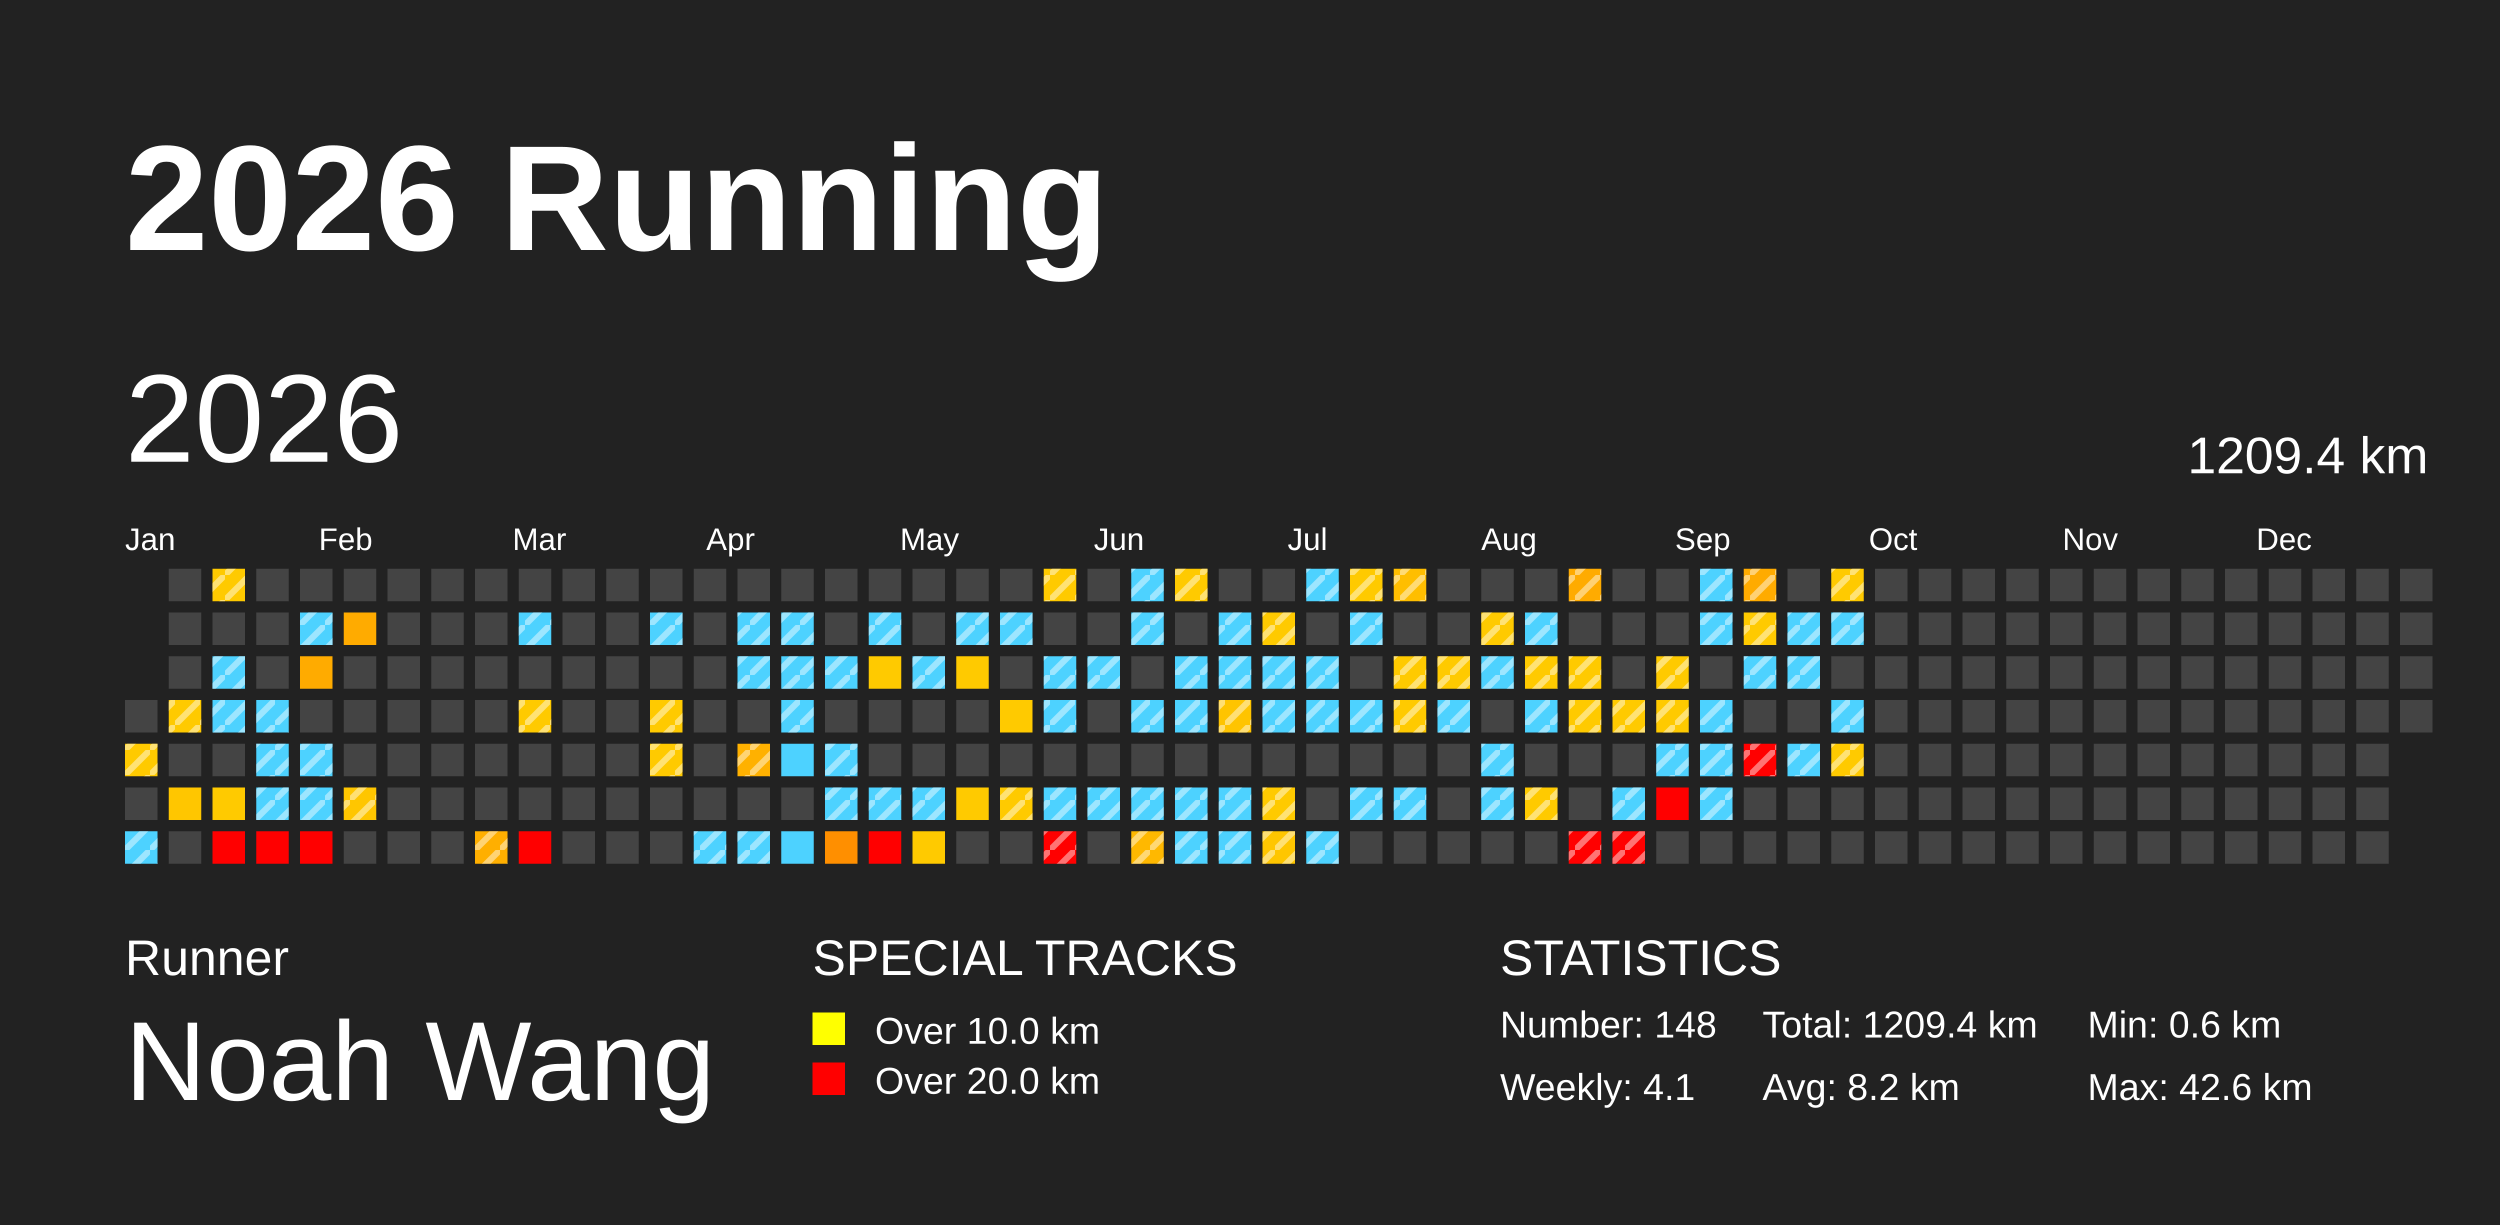
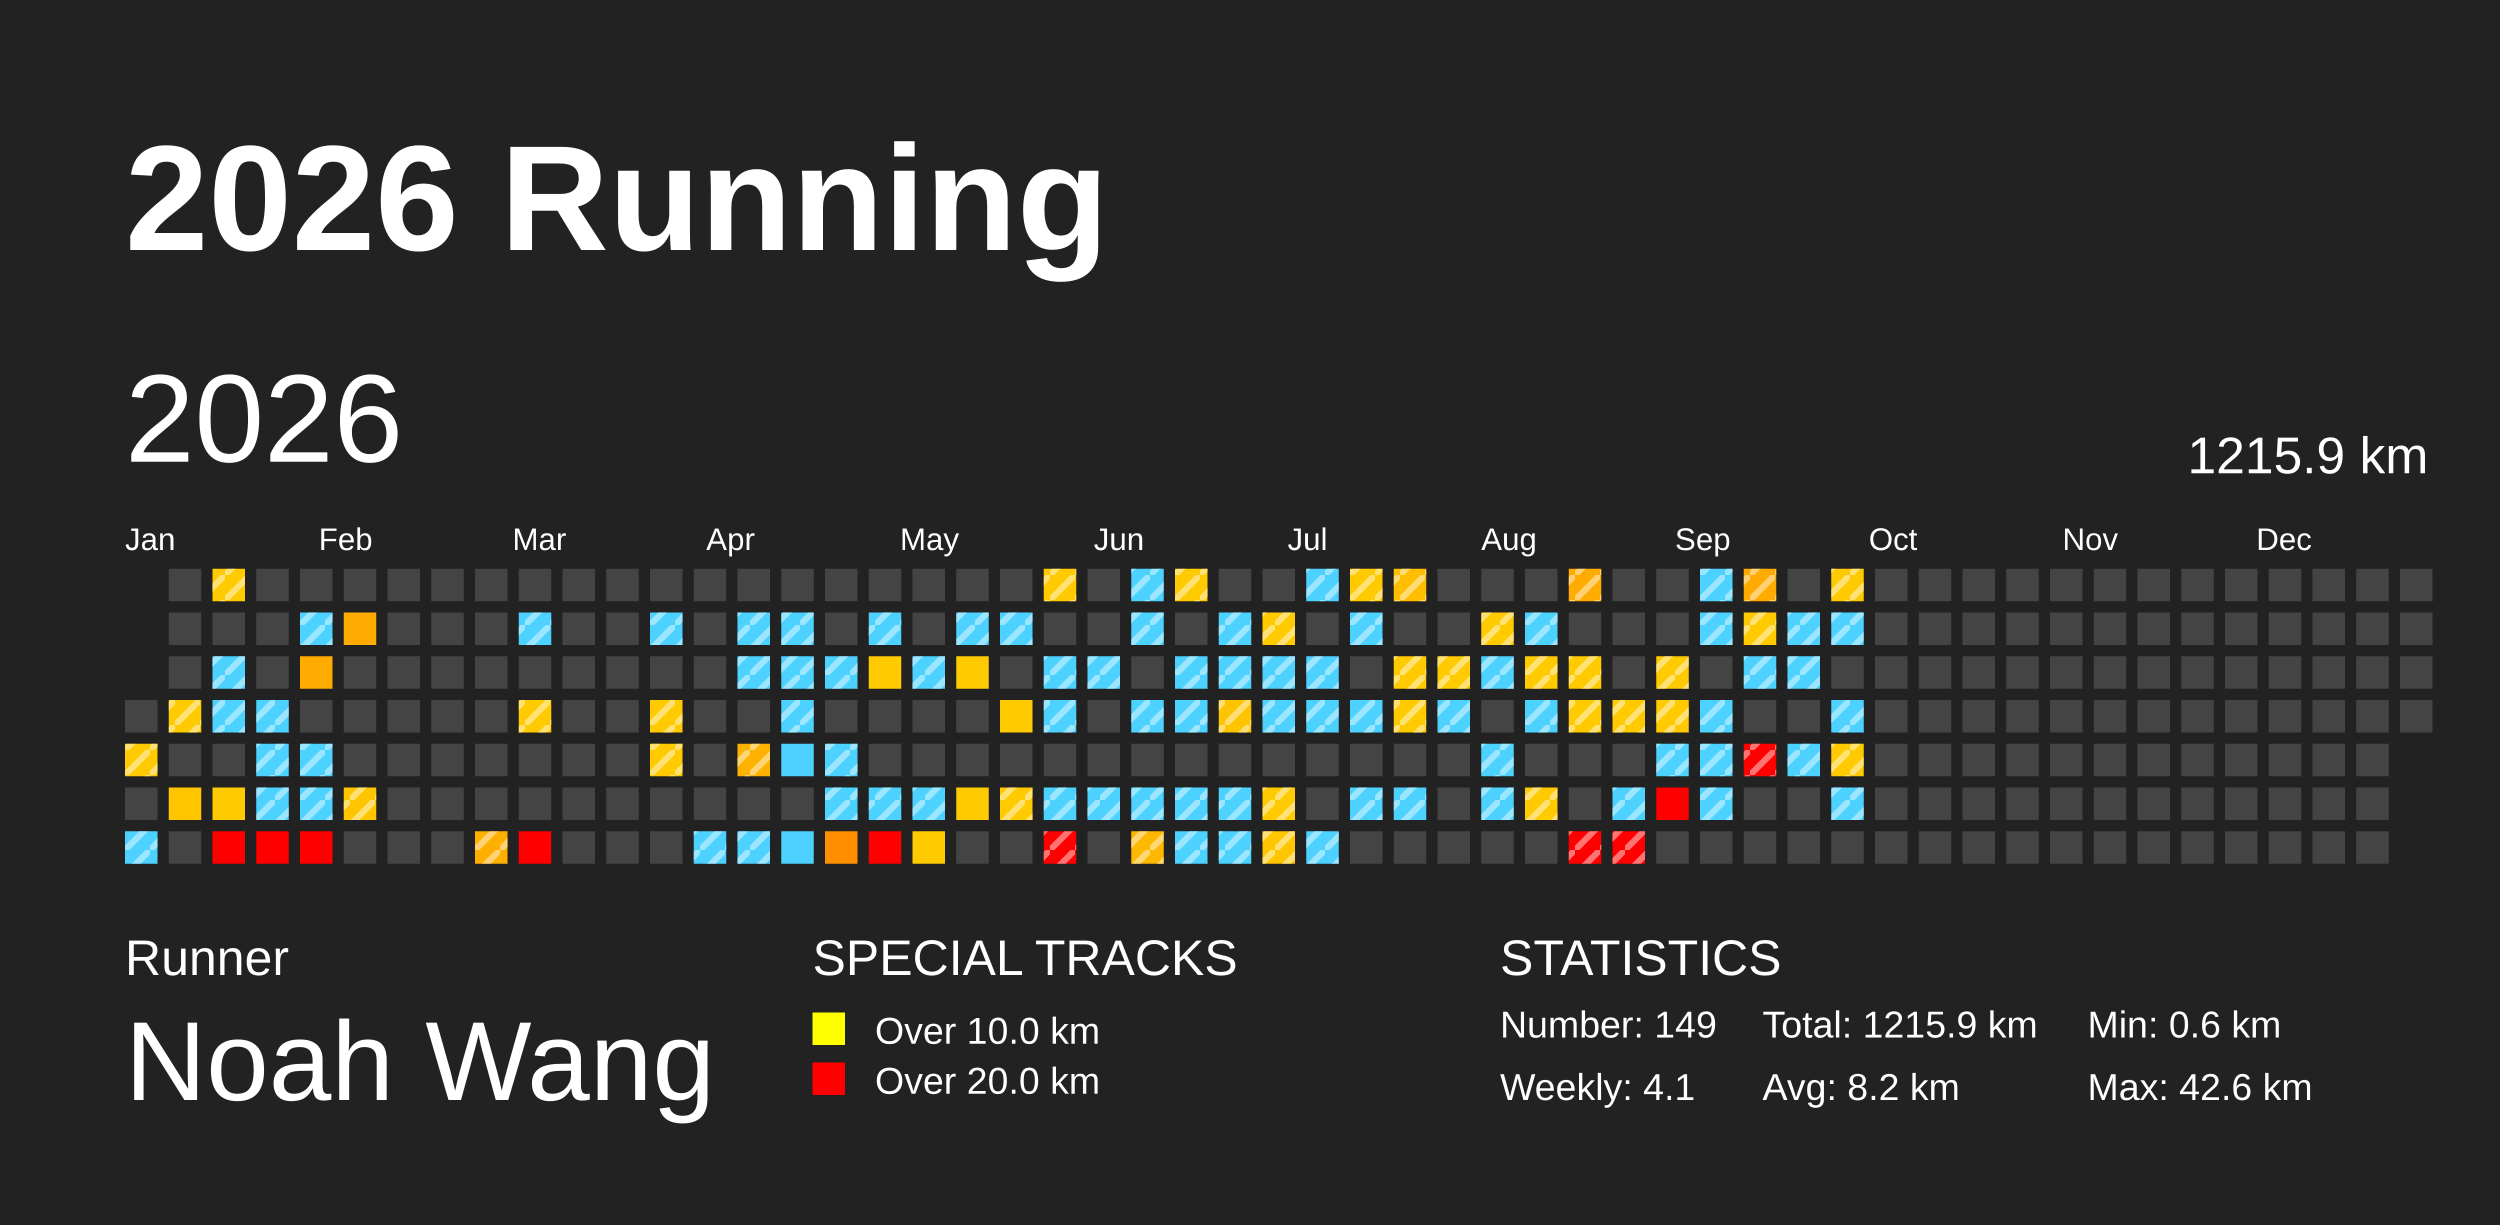
<svg xmlns="http://www.w3.org/2000/svg" baseProfile="full" height="98mm" version="1.1" viewBox="0,0,200,98" width="200mm">
  <defs>
    <pattern height="2" id="indoor-stripe" patternUnits="userSpaceOnUse" width="2">
      <line stroke="white" stroke-opacity="0.45" stroke-width="0.5" x1="0" x2="2" y1="2" y2="0" />
    </pattern>
  </defs>
  <rect fill="#222222" height="98" width="200" x="0" y="0" />
  <text fill="#FFFFFF" style="font-size:12px; font-family:Arial; font-weight:bold;" x="10" y="20">2026 Running</text>
  <text fill="#FFFFFF" style="font-size:4px; font-family:Arial" x="10" y="78">Runner</text>
  <text fill="#FFFFFF" style="font-size:9px; font-family:Arial" x="10" y="88">Noah Wang</text>
  <text fill="#FFFFFF" style="font-size:4px; font-family:Arial" x="65" y="78">SPECIAL TRACKS</text>
  <rect fill="yellow" height="2.6" width="2.6" x="65" y="81" />
  <text fill="#FFFFFF" style="font-size:3px; font-family:Arial" x="70" y="83.5">Over 10.0 km</text>
  <rect fill="red" height="2.6" width="2.6" x="65" y="85" />
  <text fill="#FFFFFF" style="font-size:3px; font-family:Arial" x="70" y="87.5">Over 20.0 km</text>
  <text fill="#FFFFFF" style="font-size:4px; font-family:Arial" x="120" y="78">STATISTICS</text>
-   <text fill="#FFFFFF" style="font-size:3px; font-family:Arial" x="120" y="83">Number: 148</text>
+   <text fill="#FFFFFF" style="font-size:3px; font-family:Arial" x="120" y="83">Number: 149</text>
  <text fill="#FFFFFF" style="font-size:3px; font-family:Arial" x="120" y="88">Weekly: 4.1</text>
-   <text fill="#FFFFFF" style="font-size:3px; font-family:Arial" x="141" y="83">Total: 1209.4 km</text>
+   <text fill="#FFFFFF" style="font-size:3px; font-family:Arial" x="141" y="83">Total: 1215.9 km</text>
  <text fill="#FFFFFF" style="font-size:3px; font-family:Arial" x="141" y="88">Avg: 8.2 km</text>
  <text fill="#FFFFFF" style="font-size:3px; font-family:Arial" x="167" y="83">Min: 0.6 km</text>
  <text fill="#FFFFFF" style="font-size:3px; font-family:Arial" x="167" y="88">Max: 42.6 km</text>
  <text dominant-baseline="hanging" fill="#FFFFFF" style="font-size:10.0px; font-family:Arial;" x="10" y="30">2026</text>
-   <text dominant-baseline="hanging" fill="#FFFFFF" style="font-size:4.125px; font-family:Arial;" x="175" y="35">1209.4 km</text>
+   <text dominant-baseline="hanging" fill="#FFFFFF" style="font-size:4.125px; font-family:Arial;" x="175" y="35">1215.9 km</text>
  <text fill="#FFFFFF" style="font-size:2.5px; font-family:Arial" x="10.0" y="44">Jan</text>
  <text fill="#FFFFFF" style="font-size:2.5px; font-family:Arial" x="25.5" y="44">Feb</text>
  <text fill="#FFFFFF" style="font-size:2.5px; font-family:Arial" x="41.0" y="44">Mar</text>
  <text fill="#FFFFFF" style="font-size:2.5px; font-family:Arial" x="56.5" y="44">Apr</text>
  <text fill="#FFFFFF" style="font-size:2.5px; font-family:Arial" x="72.0" y="44">May</text>
  <text fill="#FFFFFF" style="font-size:2.5px; font-family:Arial" x="87.5" y="44">Jun</text>
  <text fill="#FFFFFF" style="font-size:2.5px; font-family:Arial" x="103.0" y="44">Jul</text>
  <text fill="#FFFFFF" style="font-size:2.5px; font-family:Arial" x="118.5" y="44">Aug</text>
  <text fill="#FFFFFF" style="font-size:2.5px; font-family:Arial" x="134.0" y="44">Sep</text>
  <text fill="#FFFFFF" style="font-size:2.5px; font-family:Arial" x="149.5" y="44">Oct</text>
  <text fill="#FFFFFF" style="font-size:2.5px; font-family:Arial" x="165.0" y="44">Nov</text>
  <text fill="#FFFFFF" style="font-size:2.5px; font-family:Arial" x="180.5" y="44">Dec</text>
  <rect fill="#444444" height="2.6" width="2.6" x="10.0" y="56.0" />
  <rect fill="#ffca00" height="2.6" width="2.6" x="10.0" y="59.5" />
  <rect fill="url(#indoor-stripe)" height="2.6" style="pointer-events: none;" width="2.6" x="10.0" y="59.5" />
  <rect fill="#444444" height="2.6" width="2.6" x="10.0" y="63.0" />
  <rect fill="#4dd2ff" height="2.6" width="2.6" x="10.0" y="66.5" />
  <rect fill="url(#indoor-stripe)" height="2.6" style="pointer-events: none;" width="2.6" x="10.0" y="66.5" />
  <rect fill="#444444" height="2.6" width="2.6" x="13.5" y="45.5" />
  <rect fill="#444444" height="2.6" width="2.6" x="13.5" y="49.0" />
  <rect fill="#444444" height="2.6" width="2.6" x="13.5" y="52.5" />
  <rect fill="#ffca00" height="2.6" width="2.6" x="13.5" y="56.0" />
  <rect fill="url(#indoor-stripe)" height="2.6" style="pointer-events: none;" width="2.6" x="13.5" y="56.0" />
  <rect fill="#444444" height="2.6" width="2.6" x="13.5" y="59.5" />
  <rect fill="#ffc600" height="2.6" width="2.6" x="13.5" y="63.0" />
  <rect fill="#444444" height="2.6" width="2.6" x="13.5" y="66.5" />
  <rect fill="#ffca00" height="2.6" width="2.6" x="17.0" y="45.5" />
  <rect fill="url(#indoor-stripe)" height="2.6" style="pointer-events: none;" width="2.6" x="17.0" y="45.5" />
  <rect fill="#444444" height="2.6" width="2.6" x="17.0" y="49.0" />
  <rect fill="#4dd2ff" height="2.6" width="2.6" x="17.0" y="52.5" />
  <rect fill="url(#indoor-stripe)" height="2.6" style="pointer-events: none;" width="2.6" x="17.0" y="52.5" />
  <rect fill="#4dd2ff" height="2.6" width="2.6" x="17.0" y="56.0" />
  <rect fill="url(#indoor-stripe)" height="2.6" style="pointer-events: none;" width="2.6" x="17.0" y="56.0" />
  <rect fill="#444444" height="2.6" width="2.6" x="17.0" y="59.5" />
  <rect fill="#ffca00" height="2.6" width="2.6" x="17.0" y="63.0" />
  <rect fill="red" height="2.6" width="2.6" x="17.0" y="66.5" />
  <rect fill="#444444" height="2.6" width="2.6" x="20.5" y="45.5" />
  <rect fill="#444444" height="2.6" width="2.6" x="20.5" y="49.0" />
  <rect fill="#444444" height="2.6" width="2.6" x="20.5" y="52.5" />
  <rect fill="#4dd2ff" height="2.6" width="2.6" x="20.5" y="56.0" />
  <rect fill="url(#indoor-stripe)" height="2.6" style="pointer-events: none;" width="2.6" x="20.5" y="56.0" />
  <rect fill="#4dd2ff" height="2.6" width="2.6" x="20.5" y="59.5" />
  <rect fill="url(#indoor-stripe)" height="2.6" style="pointer-events: none;" width="2.6" x="20.5" y="59.5" />
  <rect fill="#4dd2ff" height="2.6" width="2.6" x="20.5" y="63.0" />
  <rect fill="url(#indoor-stripe)" height="2.6" style="pointer-events: none;" width="2.6" x="20.5" y="63.0" />
  <rect fill="red" height="2.6" width="2.6" x="20.5" y="66.5" />
  <rect fill="#444444" height="2.6" width="2.6" x="24.0" y="45.5" />
  <rect fill="#4dd2ff" height="2.6" width="2.6" x="24.0" y="49.0" />
  <rect fill="url(#indoor-stripe)" height="2.6" style="pointer-events: none;" width="2.6" x="24.0" y="49.0" />
  <rect fill="#ffab00" height="2.6" width="2.6" x="24.0" y="52.5" />
  <rect fill="#444444" height="2.6" width="2.6" x="24.0" y="56.0" />
  <rect fill="#4dd2ff" height="2.6" width="2.6" x="24.0" y="59.5" />
  <rect fill="url(#indoor-stripe)" height="2.6" style="pointer-events: none;" width="2.6" x="24.0" y="59.5" />
  <rect fill="#4dd2ff" height="2.6" width="2.6" x="24.0" y="63.0" />
  <rect fill="url(#indoor-stripe)" height="2.6" style="pointer-events: none;" width="2.6" x="24.0" y="63.0" />
  <rect fill="red" height="2.6" width="2.6" x="24.0" y="66.5" />
  <rect fill="#444444" height="2.6" width="2.6" x="27.5" y="45.5" />
  <rect fill="#ffab00" height="2.6" width="2.6" x="27.5" y="49.0" />
  <rect fill="#444444" height="2.6" width="2.6" x="27.5" y="52.5" />
  <rect fill="#444444" height="2.6" width="2.6" x="27.5" y="56.0" />
  <rect fill="#444444" height="2.6" width="2.6" x="27.5" y="59.5" />
  <rect fill="#ffc600" height="2.6" width="2.6" x="27.5" y="63.0" />
  <rect fill="url(#indoor-stripe)" height="2.6" style="pointer-events: none;" width="2.6" x="27.5" y="63.0" />
  <rect fill="#444444" height="2.6" width="2.6" x="27.5" y="66.5" />
  <rect fill="#444444" height="2.6" width="2.6" x="31.0" y="45.5" />
  <rect fill="#444444" height="2.6" width="2.6" x="31.0" y="49.0" />
  <rect fill="#444444" height="2.6" width="2.6" x="31.0" y="52.5" />
  <rect fill="#444444" height="2.6" width="2.6" x="31.0" y="56.0" />
  <rect fill="#444444" height="2.6" width="2.6" x="31.0" y="59.5" />
  <rect fill="#444444" height="2.6" width="2.6" x="31.0" y="63.0" />
  <rect fill="#444444" height="2.6" width="2.6" x="31.0" y="66.5" />
  <rect fill="#444444" height="2.6" width="2.6" x="34.5" y="45.5" />
  <rect fill="#444444" height="2.6" width="2.6" x="34.5" y="49.0" />
  <rect fill="#444444" height="2.6" width="2.6" x="34.5" y="52.5" />
  <rect fill="#444444" height="2.6" width="2.6" x="34.5" y="56.0" />
  <rect fill="#444444" height="2.6" width="2.6" x="34.5" y="59.5" />
  <rect fill="#444444" height="2.6" width="2.6" x="34.5" y="63.0" />
  <rect fill="#444444" height="2.6" width="2.6" x="34.5" y="66.5" />
  <rect fill="#444444" height="2.6" width="2.6" x="38.0" y="45.5" />
  <rect fill="#444444" height="2.6" width="2.6" x="38.0" y="49.0" />
  <rect fill="#444444" height="2.6" width="2.6" x="38.0" y="52.5" />
  <rect fill="#444444" height="2.6" width="2.6" x="38.0" y="56.0" />
  <rect fill="#444444" height="2.6" width="2.6" x="38.0" y="59.5" />
  <rect fill="#444444" height="2.6" width="2.6" x="38.0" y="63.0" />
  <rect fill="#ffaf00" height="2.6" width="2.6" x="38.0" y="66.5" />
  <rect fill="url(#indoor-stripe)" height="2.6" style="pointer-events: none;" width="2.6" x="38.0" y="66.5" />
  <rect fill="#444444" height="2.6" width="2.6" x="41.5" y="45.5" />
  <rect fill="#4dd2ff" height="2.6" width="2.6" x="41.5" y="49.0" />
  <rect fill="url(#indoor-stripe)" height="2.6" style="pointer-events: none;" width="2.6" x="41.5" y="49.0" />
  <rect fill="#444444" height="2.6" width="2.6" x="41.5" y="52.5" />
  <rect fill="#ffca00" height="2.6" width="2.6" x="41.5" y="56.0" />
  <rect fill="url(#indoor-stripe)" height="2.6" style="pointer-events: none;" width="2.6" x="41.5" y="56.0" />
  <rect fill="#444444" height="2.6" width="2.6" x="41.5" y="59.5" />
  <rect fill="#444444" height="2.6" width="2.6" x="41.5" y="63.0" />
  <rect fill="red" height="2.6" width="2.6" x="41.5" y="66.5" />
  <rect fill="#444444" height="2.6" width="2.6" x="45.0" y="45.5" />
  <rect fill="#444444" height="2.6" width="2.6" x="45.0" y="49.0" />
  <rect fill="#444444" height="2.6" width="2.6" x="45.0" y="52.5" />
  <rect fill="#444444" height="2.6" width="2.6" x="45.0" y="56.0" />
  <rect fill="#444444" height="2.6" width="2.6" x="45.0" y="59.5" />
  <rect fill="#444444" height="2.6" width="2.6" x="45.0" y="63.0" />
  <rect fill="#444444" height="2.6" width="2.6" x="45.0" y="66.5" />
  <rect fill="#444444" height="2.6" width="2.6" x="48.5" y="45.5" />
  <rect fill="#444444" height="2.6" width="2.6" x="48.5" y="49.0" />
  <rect fill="#444444" height="2.6" width="2.6" x="48.5" y="52.5" />
  <rect fill="#444444" height="2.6" width="2.6" x="48.5" y="56.0" />
  <rect fill="#444444" height="2.6" width="2.6" x="48.5" y="59.5" />
  <rect fill="#444444" height="2.6" width="2.6" x="48.5" y="63.0" />
  <rect fill="#444444" height="2.6" width="2.6" x="48.5" y="66.5" />
  <rect fill="#444444" height="2.6" width="2.6" x="52.0" y="45.5" />
  <rect fill="#4dd2ff" height="2.6" width="2.6" x="52.0" y="49.0" />
  <rect fill="url(#indoor-stripe)" height="2.6" style="pointer-events: none;" width="2.6" x="52.0" y="49.0" />
  <rect fill="#444444" height="2.6" width="2.6" x="52.0" y="52.5" />
  <rect fill="#ffca00" height="2.6" width="2.6" x="52.0" y="56.0" />
  <rect fill="url(#indoor-stripe)" height="2.6" style="pointer-events: none;" width="2.6" x="52.0" y="56.0" />
  <rect fill="#ffca00" height="2.6" width="2.6" x="52.0" y="59.5" />
  <rect fill="url(#indoor-stripe)" height="2.6" style="pointer-events: none;" width="2.6" x="52.0" y="59.5" />
  <rect fill="#444444" height="2.6" width="2.6" x="52.0" y="63.0" />
  <rect fill="#444444" height="2.6" width="2.6" x="52.0" y="66.5" />
  <rect fill="#444444" height="2.6" width="2.6" x="55.5" y="45.5" />
  <rect fill="#444444" height="2.6" width="2.6" x="55.5" y="49.0" />
  <rect fill="#444444" height="2.6" width="2.6" x="55.5" y="52.5" />
  <rect fill="#444444" height="2.6" width="2.6" x="55.5" y="56.0" />
  <rect fill="#444444" height="2.6" width="2.6" x="55.5" y="59.5" />
  <rect fill="#444444" height="2.6" width="2.6" x="55.5" y="63.0" />
  <rect fill="#4dd2ff" height="2.6" width="2.6" x="55.5" y="66.5" />
  <rect fill="url(#indoor-stripe)" height="2.6" style="pointer-events: none;" width="2.6" x="55.5" y="66.5" />
  <rect fill="#444444" height="2.6" width="2.6" x="59.0" y="45.5" />
  <rect fill="#4dd2ff" height="2.6" width="2.6" x="59.0" y="49.0" />
  <rect fill="url(#indoor-stripe)" height="2.6" style="pointer-events: none;" width="2.6" x="59.0" y="49.0" />
  <rect fill="#4dd2ff" height="2.6" width="2.6" x="59.0" y="52.5" />
  <rect fill="url(#indoor-stripe)" height="2.6" style="pointer-events: none;" width="2.6" x="59.0" y="52.5" />
  <rect fill="#444444" height="2.6" width="2.6" x="59.0" y="56.0" />
  <rect fill="#ffb100" height="2.6" width="2.6" x="59.0" y="59.5" />
  <rect fill="url(#indoor-stripe)" height="2.6" style="pointer-events: none;" width="2.6" x="59.0" y="59.5" />
  <rect fill="#444444" height="2.6" width="2.6" x="59.0" y="63.0" />
  <rect fill="#4dd2ff" height="2.6" width="2.6" x="59.0" y="66.5" />
  <rect fill="url(#indoor-stripe)" height="2.6" style="pointer-events: none;" width="2.6" x="59.0" y="66.5" />
  <rect fill="#444444" height="2.6" width="2.6" x="62.5" y="45.5" />
  <rect fill="#4dd2ff" height="2.6" width="2.6" x="62.5" y="49.0" />
  <rect fill="url(#indoor-stripe)" height="2.6" style="pointer-events: none;" width="2.6" x="62.5" y="49.0" />
  <rect fill="#4dd2ff" height="2.6" width="2.6" x="62.5" y="52.5" />
  <rect fill="url(#indoor-stripe)" height="2.6" style="pointer-events: none;" width="2.6" x="62.5" y="52.5" />
  <rect fill="#4dd2ff" height="2.6" width="2.6" x="62.5" y="56.0" />
  <rect fill="url(#indoor-stripe)" height="2.6" style="pointer-events: none;" width="2.6" x="62.5" y="56.0" />
  <rect fill="#4dd2ff" height="2.6" width="2.6" x="62.5" y="59.5" />
  <rect fill="#444444" height="2.6" width="2.6" x="62.5" y="63.0" />
  <rect fill="#4dd2ff" height="2.6" width="2.6" x="62.5" y="66.5" />
  <rect fill="#444444" height="2.6" width="2.6" x="66.0" y="45.5" />
  <rect fill="#444444" height="2.6" width="2.6" x="66.0" y="49.0" />
  <rect fill="#4dd2ff" height="2.6" width="2.6" x="66.0" y="52.5" />
  <rect fill="url(#indoor-stripe)" height="2.6" style="pointer-events: none;" width="2.6" x="66.0" y="52.5" />
  <rect fill="#444444" height="2.6" width="2.6" x="66.0" y="56.0" />
  <rect fill="#4dd2ff" height="2.6" width="2.6" x="66.0" y="59.5" />
  <rect fill="url(#indoor-stripe)" height="2.6" style="pointer-events: none;" width="2.6" x="66.0" y="59.5" />
  <rect fill="#4dd2ff" height="2.6" width="2.6" x="66.0" y="63.0" />
  <rect fill="url(#indoor-stripe)" height="2.6" style="pointer-events: none;" width="2.6" x="66.0" y="63.0" />
  <rect fill="#ff8f00" height="2.6" width="2.6" x="66.0" y="66.5" />
  <rect fill="#444444" height="2.6" width="2.6" x="69.5" y="45.5" />
  <rect fill="#4dd2ff" height="2.6" width="2.6" x="69.5" y="49.0" />
  <rect fill="url(#indoor-stripe)" height="2.6" style="pointer-events: none;" width="2.6" x="69.5" y="49.0" />
  <rect fill="#ffca00" height="2.6" width="2.6" x="69.5" y="52.5" />
  <rect fill="#444444" height="2.6" width="2.6" x="69.5" y="56.0" />
  <rect fill="#444444" height="2.6" width="2.6" x="69.5" y="59.5" />
  <rect fill="#4dd2ff" height="2.6" width="2.6" x="69.5" y="63.0" />
  <rect fill="url(#indoor-stripe)" height="2.6" style="pointer-events: none;" width="2.6" x="69.5" y="63.0" />
  <rect fill="red" height="2.6" width="2.6" x="69.5" y="66.5" />
  <rect fill="#444444" height="2.6" width="2.6" x="73.0" y="45.5" />
  <rect fill="#444444" height="2.6" width="2.6" x="73.0" y="49.0" />
  <rect fill="#4dd2ff" height="2.6" width="2.6" x="73.0" y="52.5" />
  <rect fill="url(#indoor-stripe)" height="2.6" style="pointer-events: none;" width="2.6" x="73.0" y="52.5" />
  <rect fill="#444444" height="2.6" width="2.6" x="73.0" y="56.0" />
  <rect fill="#444444" height="2.6" width="2.6" x="73.0" y="59.5" />
  <rect fill="#4dd2ff" height="2.6" width="2.6" x="73.0" y="63.0" />
  <rect fill="url(#indoor-stripe)" height="2.6" style="pointer-events: none;" width="2.6" x="73.0" y="63.0" />
  <rect fill="#ffca00" height="2.6" width="2.6" x="73.0" y="66.5" />
  <rect fill="#444444" height="2.6" width="2.6" x="76.5" y="45.5" />
  <rect fill="#4dd2ff" height="2.6" width="2.6" x="76.5" y="49.0" />
  <rect fill="url(#indoor-stripe)" height="2.6" style="pointer-events: none;" width="2.6" x="76.5" y="49.0" />
  <rect fill="#ffca00" height="2.6" width="2.6" x="76.5" y="52.5" />
  <rect fill="#444444" height="2.6" width="2.6" x="76.5" y="56.0" />
  <rect fill="#444444" height="2.6" width="2.6" x="76.5" y="59.5" />
  <rect fill="#ffca00" height="2.6" width="2.6" x="76.5" y="63.0" />
  <rect fill="#444444" height="2.6" width="2.6" x="76.5" y="66.5" />
  <rect fill="#444444" height="2.6" width="2.6" x="80.0" y="45.5" />
  <rect fill="#4dd2ff" height="2.6" width="2.6" x="80.0" y="49.0" />
  <rect fill="url(#indoor-stripe)" height="2.6" style="pointer-events: none;" width="2.6" x="80.0" y="49.0" />
  <rect fill="#444444" height="2.6" width="2.6" x="80.0" y="52.5" />
  <rect fill="#ffca00" height="2.6" width="2.6" x="80.0" y="56.0" />
  <rect fill="#444444" height="2.6" width="2.6" x="80.0" y="59.5" />
  <rect fill="#ffca00" height="2.6" width="2.6" x="80.0" y="63.0" />
  <rect fill="url(#indoor-stripe)" height="2.6" style="pointer-events: none;" width="2.6" x="80.0" y="63.0" />
  <rect fill="#444444" height="2.6" width="2.6" x="80.0" y="66.5" />
  <rect fill="#ffca00" height="2.6" width="2.6" x="83.5" y="45.5" />
  <rect fill="url(#indoor-stripe)" height="2.6" style="pointer-events: none;" width="2.6" x="83.5" y="45.5" />
  <rect fill="#444444" height="2.6" width="2.6" x="83.5" y="49.0" />
  <rect fill="#4dd2ff" height="2.6" width="2.6" x="83.5" y="52.5" />
  <rect fill="url(#indoor-stripe)" height="2.6" style="pointer-events: none;" width="2.6" x="83.5" y="52.5" />
  <rect fill="#4dd2ff" height="2.6" width="2.6" x="83.5" y="56.0" />
  <rect fill="url(#indoor-stripe)" height="2.6" style="pointer-events: none;" width="2.6" x="83.5" y="56.0" />
  <rect fill="#444444" height="2.6" width="2.6" x="83.5" y="59.5" />
  <rect fill="#4dd2ff" height="2.6" width="2.6" x="83.5" y="63.0" />
  <rect fill="url(#indoor-stripe)" height="2.6" style="pointer-events: none;" width="2.6" x="83.5" y="63.0" />
  <rect fill="red" height="2.6" width="2.6" x="83.5" y="66.5" />
  <rect fill="url(#indoor-stripe)" height="2.6" style="pointer-events: none;" width="2.6" x="83.5" y="66.5" />
  <rect fill="#444444" height="2.6" width="2.6" x="87.0" y="45.5" />
  <rect fill="#444444" height="2.6" width="2.6" x="87.0" y="49.0" />
  <rect fill="#4dd2ff" height="2.6" width="2.6" x="87.0" y="52.5" />
  <rect fill="url(#indoor-stripe)" height="2.6" style="pointer-events: none;" width="2.6" x="87.0" y="52.5" />
  <rect fill="#444444" height="2.6" width="2.6" x="87.0" y="56.0" />
  <rect fill="#444444" height="2.6" width="2.6" x="87.0" y="59.5" />
  <rect fill="#4dd2ff" height="2.6" width="2.6" x="87.0" y="63.0" />
  <rect fill="url(#indoor-stripe)" height="2.6" style="pointer-events: none;" width="2.6" x="87.0" y="63.0" />
  <rect fill="#444444" height="2.6" width="2.6" x="87.0" y="66.5" />
  <rect fill="#4dd2ff" height="2.6" width="2.6" x="90.5" y="45.5" />
  <rect fill="url(#indoor-stripe)" height="2.6" style="pointer-events: none;" width="2.6" x="90.5" y="45.5" />
  <rect fill="#4dd2ff" height="2.6" width="2.6" x="90.5" y="49.0" />
  <rect fill="url(#indoor-stripe)" height="2.6" style="pointer-events: none;" width="2.6" x="90.5" y="49.0" />
  <rect fill="#444444" height="2.6" width="2.6" x="90.5" y="52.5" />
  <rect fill="#4dd2ff" height="2.6" width="2.6" x="90.5" y="56.0" />
  <rect fill="url(#indoor-stripe)" height="2.6" style="pointer-events: none;" width="2.6" x="90.5" y="56.0" />
  <rect fill="#444444" height="2.6" width="2.6" x="90.5" y="59.5" />
  <rect fill="#4dd2ff" height="2.6" width="2.6" x="90.5" y="63.0" />
  <rect fill="url(#indoor-stripe)" height="2.6" style="pointer-events: none;" width="2.6" x="90.5" y="63.0" />
  <rect fill="#ffb800" height="2.6" width="2.6" x="90.5" y="66.5" />
  <rect fill="url(#indoor-stripe)" height="2.6" style="pointer-events: none;" width="2.6" x="90.5" y="66.5" />
  <rect fill="#ffca00" height="2.6" width="2.6" x="94.0" y="45.5" />
  <rect fill="url(#indoor-stripe)" height="2.6" style="pointer-events: none;" width="2.6" x="94.0" y="45.5" />
  <rect fill="#444444" height="2.6" width="2.6" x="94.0" y="49.0" />
  <rect fill="#4dd2ff" height="2.6" width="2.6" x="94.0" y="52.5" />
  <rect fill="url(#indoor-stripe)" height="2.6" style="pointer-events: none;" width="2.6" x="94.0" y="52.5" />
  <rect fill="#4dd2ff" height="2.6" width="2.6" x="94.0" y="56.0" />
  <rect fill="url(#indoor-stripe)" height="2.6" style="pointer-events: none;" width="2.6" x="94.0" y="56.0" />
  <rect fill="#444444" height="2.6" width="2.6" x="94.0" y="59.5" />
  <rect fill="#4dd2ff" height="2.6" width="2.6" x="94.0" y="63.0" />
  <rect fill="url(#indoor-stripe)" height="2.6" style="pointer-events: none;" width="2.6" x="94.0" y="63.0" />
  <rect fill="#4dd2ff" height="2.6" width="2.6" x="94.0" y="66.5" />
  <rect fill="url(#indoor-stripe)" height="2.6" style="pointer-events: none;" width="2.6" x="94.0" y="66.5" />
  <rect fill="#444444" height="2.6" width="2.6" x="97.5" y="45.5" />
  <rect fill="#4dd2ff" height="2.6" width="2.6" x="97.5" y="49.0" />
  <rect fill="url(#indoor-stripe)" height="2.6" style="pointer-events: none;" width="2.6" x="97.5" y="49.0" />
  <rect fill="#4dd2ff" height="2.6" width="2.6" x="97.5" y="52.5" />
  <rect fill="url(#indoor-stripe)" height="2.6" style="pointer-events: none;" width="2.6" x="97.5" y="52.5" />
  <rect fill="#ffc400" height="2.6" width="2.6" x="97.5" y="56.0" />
  <rect fill="url(#indoor-stripe)" height="2.6" style="pointer-events: none;" width="2.6" x="97.5" y="56.0" />
  <rect fill="#444444" height="2.6" width="2.6" x="97.5" y="59.5" />
  <rect fill="#4dd2ff" height="2.6" width="2.6" x="97.5" y="63.0" />
  <rect fill="url(#indoor-stripe)" height="2.6" style="pointer-events: none;" width="2.6" x="97.5" y="63.0" />
  <rect fill="#4dd2ff" height="2.6" width="2.6" x="97.5" y="66.5" />
  <rect fill="url(#indoor-stripe)" height="2.6" style="pointer-events: none;" width="2.6" x="97.5" y="66.5" />
  <rect fill="#444444" height="2.6" width="2.6" x="101.0" y="45.5" />
  <rect fill="#ffca00" height="2.6" width="2.6" x="101.0" y="49.0" />
  <rect fill="url(#indoor-stripe)" height="2.6" style="pointer-events: none;" width="2.6" x="101.0" y="49.0" />
  <rect fill="#4dd2ff" height="2.6" width="2.6" x="101.0" y="52.5" />
  <rect fill="url(#indoor-stripe)" height="2.6" style="pointer-events: none;" width="2.6" x="101.0" y="52.5" />
  <rect fill="#4dd2ff" height="2.6" width="2.6" x="101.0" y="56.0" />
  <rect fill="url(#indoor-stripe)" height="2.6" style="pointer-events: none;" width="2.6" x="101.0" y="56.0" />
  <rect fill="#444444" height="2.6" width="2.6" x="101.0" y="59.5" />
  <rect fill="#ffca00" height="2.6" width="2.6" x="101.0" y="63.0" />
  <rect fill="url(#indoor-stripe)" height="2.6" style="pointer-events: none;" width="2.6" x="101.0" y="63.0" />
  <rect fill="#ffc600" height="2.6" width="2.6" x="101.0" y="66.5" />
  <rect fill="url(#indoor-stripe)" height="2.6" style="pointer-events: none;" width="2.6" x="101.0" y="66.5" />
  <rect fill="#4dd2ff" height="2.6" width="2.6" x="104.5" y="45.5" />
  <rect fill="url(#indoor-stripe)" height="2.6" style="pointer-events: none;" width="2.6" x="104.5" y="45.5" />
  <rect fill="#444444" height="2.6" width="2.6" x="104.5" y="49.0" />
  <rect fill="#4dd2ff" height="2.6" width="2.6" x="104.5" y="52.5" />
  <rect fill="url(#indoor-stripe)" height="2.6" style="pointer-events: none;" width="2.6" x="104.5" y="52.5" />
  <rect fill="#4dd2ff" height="2.6" width="2.6" x="104.5" y="56.0" />
  <rect fill="url(#indoor-stripe)" height="2.6" style="pointer-events: none;" width="2.6" x="104.5" y="56.0" />
  <rect fill="#444444" height="2.6" width="2.6" x="104.5" y="59.5" />
  <rect fill="#444444" height="2.6" width="2.6" x="104.5" y="63.0" />
  <rect fill="#4dd2ff" height="2.6" width="2.6" x="104.5" y="66.5" />
  <rect fill="url(#indoor-stripe)" height="2.6" style="pointer-events: none;" width="2.6" x="104.5" y="66.5" />
  <rect fill="#ffca00" height="2.6" width="2.6" x="108.0" y="45.5" />
  <rect fill="url(#indoor-stripe)" height="2.6" style="pointer-events: none;" width="2.6" x="108.0" y="45.5" />
  <rect fill="#4dd2ff" height="2.6" width="2.6" x="108.0" y="49.0" />
  <rect fill="url(#indoor-stripe)" height="2.6" style="pointer-events: none;" width="2.6" x="108.0" y="49.0" />
  <rect fill="#444444" height="2.6" width="2.6" x="108.0" y="52.5" />
  <rect fill="#4dd2ff" height="2.6" width="2.6" x="108.0" y="56.0" />
  <rect fill="url(#indoor-stripe)" height="2.6" style="pointer-events: none;" width="2.6" x="108.0" y="56.0" />
  <rect fill="#444444" height="2.6" width="2.6" x="108.0" y="59.5" />
  <rect fill="#4dd2ff" height="2.6" width="2.6" x="108.0" y="63.0" />
  <rect fill="url(#indoor-stripe)" height="2.6" style="pointer-events: none;" width="2.6" x="108.0" y="63.0" />
  <rect fill="#444444" height="2.6" width="2.6" x="108.0" y="66.5" />
  <rect fill="#ffbe00" height="2.6" width="2.6" x="111.5" y="45.5" />
  <rect fill="url(#indoor-stripe)" height="2.6" style="pointer-events: none;" width="2.6" x="111.5" y="45.5" />
  <rect fill="#444444" height="2.6" width="2.6" x="111.5" y="49.0" />
  <rect fill="#ffca00" height="2.6" width="2.6" x="111.5" y="52.5" />
  <rect fill="url(#indoor-stripe)" height="2.6" style="pointer-events: none;" width="2.6" x="111.5" y="52.5" />
  <rect fill="#ffca00" height="2.6" width="2.6" x="111.5" y="56.0" />
  <rect fill="url(#indoor-stripe)" height="2.6" style="pointer-events: none;" width="2.6" x="111.5" y="56.0" />
  <rect fill="#444444" height="2.6" width="2.6" x="111.5" y="59.5" />
  <rect fill="#4dd2ff" height="2.6" width="2.6" x="111.5" y="63.0" />
  <rect fill="url(#indoor-stripe)" height="2.6" style="pointer-events: none;" width="2.6" x="111.5" y="63.0" />
  <rect fill="#444444" height="2.6" width="2.6" x="111.5" y="66.5" />
  <rect fill="#444444" height="2.6" width="2.6" x="115.0" y="45.5" />
  <rect fill="#444444" height="2.6" width="2.6" x="115.0" y="49.0" />
  <rect fill="#ffca00" height="2.6" width="2.6" x="115.0" y="52.5" />
  <rect fill="url(#indoor-stripe)" height="2.6" style="pointer-events: none;" width="2.6" x="115.0" y="52.5" />
  <rect fill="#4dd2ff" height="2.6" width="2.6" x="115.0" y="56.0" />
  <rect fill="url(#indoor-stripe)" height="2.6" style="pointer-events: none;" width="2.6" x="115.0" y="56.0" />
  <rect fill="#444444" height="2.6" width="2.6" x="115.0" y="59.5" />
  <rect fill="#444444" height="2.6" width="2.6" x="115.0" y="63.0" />
  <rect fill="#444444" height="2.6" width="2.6" x="115.0" y="66.5" />
  <rect fill="#444444" height="2.6" width="2.6" x="118.5" y="45.5" />
  <rect fill="#ffca00" height="2.6" width="2.6" x="118.5" y="49.0" />
  <rect fill="url(#indoor-stripe)" height="2.6" style="pointer-events: none;" width="2.6" x="118.5" y="49.0" />
  <rect fill="#4dd2ff" height="2.6" width="2.6" x="118.5" y="52.5" />
  <rect fill="url(#indoor-stripe)" height="2.6" style="pointer-events: none;" width="2.6" x="118.5" y="52.5" />
  <rect fill="#444444" height="2.6" width="2.6" x="118.5" y="56.0" />
  <rect fill="#4dd2ff" height="2.6" width="2.6" x="118.5" y="59.5" />
  <rect fill="url(#indoor-stripe)" height="2.6" style="pointer-events: none;" width="2.6" x="118.5" y="59.5" />
  <rect fill="#4dd2ff" height="2.6" width="2.6" x="118.5" y="63.0" />
  <rect fill="url(#indoor-stripe)" height="2.6" style="pointer-events: none;" width="2.6" x="118.5" y="63.0" />
  <rect fill="#444444" height="2.6" width="2.6" x="118.5" y="66.5" />
  <rect fill="#444444" height="2.6" width="2.6" x="122.0" y="45.5" />
  <rect fill="#4dd2ff" height="2.6" width="2.6" x="122.0" y="49.0" />
  <rect fill="url(#indoor-stripe)" height="2.6" style="pointer-events: none;" width="2.6" x="122.0" y="49.0" />
  <rect fill="#ffca00" height="2.6" width="2.6" x="122.0" y="52.5" />
  <rect fill="url(#indoor-stripe)" height="2.6" style="pointer-events: none;" width="2.6" x="122.0" y="52.5" />
  <rect fill="#4dd2ff" height="2.6" width="2.6" x="122.0" y="56.0" />
  <rect fill="url(#indoor-stripe)" height="2.6" style="pointer-events: none;" width="2.6" x="122.0" y="56.0" />
  <rect fill="#444444" height="2.6" width="2.6" x="122.0" y="59.5" />
  <rect fill="#ffca00" height="2.6" width="2.6" x="122.0" y="63.0" />
  <rect fill="url(#indoor-stripe)" height="2.6" style="pointer-events: none;" width="2.6" x="122.0" y="63.0" />
  <rect fill="#444444" height="2.6" width="2.6" x="122.0" y="66.5" />
  <rect fill="#ffab00" height="2.6" width="2.6" x="125.5" y="45.5" />
  <rect fill="url(#indoor-stripe)" height="2.6" style="pointer-events: none;" width="2.6" x="125.5" y="45.5" />
  <rect fill="#444444" height="2.6" width="2.6" x="125.5" y="49.0" />
  <rect fill="#ffca00" height="2.6" width="2.6" x="125.5" y="52.5" />
  <rect fill="url(#indoor-stripe)" height="2.6" style="pointer-events: none;" width="2.6" x="125.5" y="52.5" />
  <rect fill="#ffca00" height="2.6" width="2.6" x="125.5" y="56.0" />
  <rect fill="url(#indoor-stripe)" height="2.6" style="pointer-events: none;" width="2.6" x="125.5" y="56.0" />
  <rect fill="#444444" height="2.6" width="2.6" x="125.5" y="59.5" />
  <rect fill="#444444" height="2.6" width="2.6" x="125.5" y="63.0" />
  <rect fill="red" height="2.6" width="2.6" x="125.5" y="66.5" />
  <rect fill="url(#indoor-stripe)" height="2.6" style="pointer-events: none;" width="2.6" x="125.5" y="66.5" />
  <rect fill="#444444" height="2.6" width="2.6" x="129.0" y="45.5" />
  <rect fill="#444444" height="2.6" width="2.6" x="129.0" y="49.0" />
  <rect fill="#444444" height="2.6" width="2.6" x="129.0" y="52.5" />
  <rect fill="#ffca00" height="2.6" width="2.6" x="129.0" y="56.0" />
  <rect fill="url(#indoor-stripe)" height="2.6" style="pointer-events: none;" width="2.6" x="129.0" y="56.0" />
  <rect fill="#444444" height="2.6" width="2.6" x="129.0" y="59.5" />
  <rect fill="#4dd2ff" height="2.6" width="2.6" x="129.0" y="63.0" />
  <rect fill="url(#indoor-stripe)" height="2.6" style="pointer-events: none;" width="2.6" x="129.0" y="63.0" />
  <rect fill="red" height="2.6" width="2.6" x="129.0" y="66.5" />
  <rect fill="url(#indoor-stripe)" height="2.6" style="pointer-events: none;" width="2.6" x="129.0" y="66.5" />
  <rect fill="#444444" height="2.6" width="2.6" x="132.5" y="45.5" />
  <rect fill="#444444" height="2.6" width="2.6" x="132.5" y="49.0" />
  <rect fill="#ffca00" height="2.6" width="2.6" x="132.5" y="52.5" />
  <rect fill="url(#indoor-stripe)" height="2.6" style="pointer-events: none;" width="2.6" x="132.5" y="52.5" />
  <rect fill="#ffca00" height="2.6" width="2.6" x="132.5" y="56.0" />
  <rect fill="url(#indoor-stripe)" height="2.6" style="pointer-events: none;" width="2.6" x="132.5" y="56.0" />
  <rect fill="#4dd2ff" height="2.6" width="2.6" x="132.5" y="59.5" />
  <rect fill="url(#indoor-stripe)" height="2.6" style="pointer-events: none;" width="2.6" x="132.5" y="59.5" />
  <rect fill="red" height="2.6" width="2.6" x="132.5" y="63.0" />
  <rect fill="#444444" height="2.6" width="2.6" x="132.5" y="66.5" />
  <rect fill="#4dd2ff" height="2.6" width="2.6" x="136.0" y="45.5" />
  <rect fill="url(#indoor-stripe)" height="2.6" style="pointer-events: none;" width="2.6" x="136.0" y="45.5" />
  <rect fill="#4dd2ff" height="2.6" width="2.6" x="136.0" y="49.0" />
  <rect fill="url(#indoor-stripe)" height="2.6" style="pointer-events: none;" width="2.6" x="136.0" y="49.0" />
  <rect fill="#444444" height="2.6" width="2.6" x="136.0" y="52.5" />
  <rect fill="#4dd2ff" height="2.6" width="2.6" x="136.0" y="56.0" />
  <rect fill="url(#indoor-stripe)" height="2.6" style="pointer-events: none;" width="2.6" x="136.0" y="56.0" />
  <rect fill="#4dd2ff" height="2.6" width="2.6" x="136.0" y="59.5" />
  <rect fill="url(#indoor-stripe)" height="2.6" style="pointer-events: none;" width="2.6" x="136.0" y="59.5" />
  <rect fill="#4dd2ff" height="2.6" width="2.6" x="136.0" y="63.0" />
  <rect fill="url(#indoor-stripe)" height="2.6" style="pointer-events: none;" width="2.6" x="136.0" y="63.0" />
  <rect fill="#444444" height="2.6" width="2.6" x="136.0" y="66.5" />
  <rect fill="#ffab00" height="2.6" width="2.6" x="139.5" y="45.5" />
  <rect fill="url(#indoor-stripe)" height="2.6" style="pointer-events: none;" width="2.6" x="139.5" y="45.5" />
  <rect fill="#ffca00" height="2.6" width="2.6" x="139.5" y="49.0" />
  <rect fill="url(#indoor-stripe)" height="2.6" style="pointer-events: none;" width="2.6" x="139.5" y="49.0" />
  <rect fill="#4dd2ff" height="2.6" width="2.6" x="139.5" y="52.5" />
  <rect fill="url(#indoor-stripe)" height="2.6" style="pointer-events: none;" width="2.6" x="139.5" y="52.5" />
  <rect fill="#444444" height="2.6" width="2.6" x="139.5" y="56.0" />
  <rect fill="red" height="2.6" width="2.6" x="139.5" y="59.5" />
  <rect fill="url(#indoor-stripe)" height="2.6" style="pointer-events: none;" width="2.6" x="139.5" y="59.5" />
  <rect fill="#444444" height="2.6" width="2.6" x="139.5" y="63.0" />
  <rect fill="#444444" height="2.6" width="2.6" x="139.5" y="66.5" />
  <rect fill="#444444" height="2.6" width="2.6" x="143.0" y="45.5" />
  <rect fill="#4dd2ff" height="2.6" width="2.6" x="143.0" y="49.0" />
  <rect fill="url(#indoor-stripe)" height="2.6" style="pointer-events: none;" width="2.6" x="143.0" y="49.0" />
  <rect fill="#4dd2ff" height="2.6" width="2.6" x="143.0" y="52.5" />
  <rect fill="url(#indoor-stripe)" height="2.6" style="pointer-events: none;" width="2.6" x="143.0" y="52.5" />
  <rect fill="#444444" height="2.6" width="2.6" x="143.0" y="56.0" />
  <rect fill="#4dd2ff" height="2.6" width="2.6" x="143.0" y="59.5" />
  <rect fill="url(#indoor-stripe)" height="2.6" style="pointer-events: none;" width="2.6" x="143.0" y="59.5" />
  <rect fill="#444444" height="2.6" width="2.6" x="143.0" y="63.0" />
  <rect fill="#444444" height="2.6" width="2.6" x="143.0" y="66.5" />
  <rect fill="#ffca00" height="2.6" width="2.6" x="146.5" y="45.5" />
  <rect fill="url(#indoor-stripe)" height="2.6" style="pointer-events: none;" width="2.6" x="146.5" y="45.5" />
  <rect fill="#4dd2ff" height="2.6" width="2.6" x="146.5" y="49.0" />
  <rect fill="url(#indoor-stripe)" height="2.6" style="pointer-events: none;" width="2.6" x="146.5" y="49.0" />
  <rect fill="#444444" height="2.6" width="2.6" x="146.5" y="52.5" />
  <rect fill="#4dd2ff" height="2.6" width="2.6" x="146.5" y="56.0" />
  <rect fill="url(#indoor-stripe)" height="2.6" style="pointer-events: none;" width="2.6" x="146.5" y="56.0" />
  <rect fill="#ffca00" height="2.6" width="2.6" x="146.5" y="59.5" />
  <rect fill="url(#indoor-stripe)" height="2.6" style="pointer-events: none;" width="2.6" x="146.5" y="59.5" />
-   <rect fill="#444444" height="2.6" width="2.6" x="146.5" y="63.0" />
+   <rect fill="#4dd2ff" height="2.6" width="2.6" x="146.5" y="63.0" />
+   <rect fill="url(#indoor-stripe)" height="2.6" style="pointer-events: none;" width="2.6" x="146.5" y="63.0" />
  <rect fill="#444444" height="2.6" width="2.6" x="146.5" y="66.5" />
  <rect fill="#444444" height="2.6" width="2.6" x="150.0" y="45.5" />
  <rect fill="#444444" height="2.6" width="2.6" x="150.0" y="49.0" />
  <rect fill="#444444" height="2.6" width="2.6" x="150.0" y="52.5" />
  <rect fill="#444444" height="2.6" width="2.6" x="150.0" y="56.0" />
  <rect fill="#444444" height="2.6" width="2.6" x="150.0" y="59.5" />
  <rect fill="#444444" height="2.6" width="2.6" x="150.0" y="63.0" />
  <rect fill="#444444" height="2.6" width="2.6" x="150.0" y="66.5" />
  <rect fill="#444444" height="2.6" width="2.6" x="153.5" y="45.5" />
  <rect fill="#444444" height="2.6" width="2.6" x="153.5" y="49.0" />
  <rect fill="#444444" height="2.6" width="2.6" x="153.5" y="52.5" />
  <rect fill="#444444" height="2.6" width="2.6" x="153.5" y="56.0" />
  <rect fill="#444444" height="2.6" width="2.6" x="153.5" y="59.5" />
  <rect fill="#444444" height="2.6" width="2.6" x="153.5" y="63.0" />
  <rect fill="#444444" height="2.6" width="2.6" x="153.5" y="66.5" />
  <rect fill="#444444" height="2.6" width="2.6" x="157.0" y="45.5" />
  <rect fill="#444444" height="2.6" width="2.6" x="157.0" y="49.0" />
  <rect fill="#444444" height="2.6" width="2.6" x="157.0" y="52.5" />
  <rect fill="#444444" height="2.6" width="2.6" x="157.0" y="56.0" />
  <rect fill="#444444" height="2.6" width="2.6" x="157.0" y="59.5" />
  <rect fill="#444444" height="2.6" width="2.6" x="157.0" y="63.0" />
  <rect fill="#444444" height="2.6" width="2.6" x="157.0" y="66.5" />
  <rect fill="#444444" height="2.6" width="2.6" x="160.5" y="45.5" />
  <rect fill="#444444" height="2.6" width="2.6" x="160.5" y="49.0" />
  <rect fill="#444444" height="2.6" width="2.6" x="160.5" y="52.5" />
  <rect fill="#444444" height="2.6" width="2.6" x="160.5" y="56.0" />
  <rect fill="#444444" height="2.6" width="2.6" x="160.5" y="59.5" />
  <rect fill="#444444" height="2.6" width="2.6" x="160.5" y="63.0" />
  <rect fill="#444444" height="2.6" width="2.6" x="160.5" y="66.5" />
  <rect fill="#444444" height="2.6" width="2.6" x="164.0" y="45.5" />
  <rect fill="#444444" height="2.6" width="2.6" x="164.0" y="49.0" />
  <rect fill="#444444" height="2.6" width="2.6" x="164.0" y="52.5" />
  <rect fill="#444444" height="2.6" width="2.6" x="164.0" y="56.0" />
  <rect fill="#444444" height="2.6" width="2.6" x="164.0" y="59.5" />
  <rect fill="#444444" height="2.6" width="2.6" x="164.0" y="63.0" />
  <rect fill="#444444" height="2.6" width="2.6" x="164.0" y="66.5" />
  <rect fill="#444444" height="2.6" width="2.6" x="167.5" y="45.5" />
  <rect fill="#444444" height="2.6" width="2.6" x="167.5" y="49.0" />
  <rect fill="#444444" height="2.6" width="2.6" x="167.5" y="52.5" />
  <rect fill="#444444" height="2.6" width="2.6" x="167.5" y="56.0" />
  <rect fill="#444444" height="2.6" width="2.6" x="167.5" y="59.5" />
  <rect fill="#444444" height="2.6" width="2.6" x="167.5" y="63.0" />
  <rect fill="#444444" height="2.6" width="2.6" x="167.5" y="66.5" />
  <rect fill="#444444" height="2.6" width="2.6" x="171.0" y="45.5" />
  <rect fill="#444444" height="2.6" width="2.6" x="171.0" y="49.0" />
  <rect fill="#444444" height="2.6" width="2.6" x="171.0" y="52.5" />
  <rect fill="#444444" height="2.6" width="2.6" x="171.0" y="56.0" />
  <rect fill="#444444" height="2.6" width="2.6" x="171.0" y="59.5" />
  <rect fill="#444444" height="2.6" width="2.6" x="171.0" y="63.0" />
  <rect fill="#444444" height="2.6" width="2.6" x="171.0" y="66.5" />
  <rect fill="#444444" height="2.6" width="2.6" x="174.5" y="45.5" />
  <rect fill="#444444" height="2.6" width="2.6" x="174.5" y="49.0" />
  <rect fill="#444444" height="2.6" width="2.6" x="174.5" y="52.5" />
  <rect fill="#444444" height="2.6" width="2.6" x="174.5" y="56.0" />
  <rect fill="#444444" height="2.6" width="2.6" x="174.5" y="59.5" />
  <rect fill="#444444" height="2.6" width="2.6" x="174.5" y="63.0" />
  <rect fill="#444444" height="2.6" width="2.6" x="174.5" y="66.5" />
  <rect fill="#444444" height="2.6" width="2.6" x="178.0" y="45.5" />
  <rect fill="#444444" height="2.6" width="2.6" x="178.0" y="49.0" />
  <rect fill="#444444" height="2.6" width="2.6" x="178.0" y="52.5" />
  <rect fill="#444444" height="2.6" width="2.6" x="178.0" y="56.0" />
  <rect fill="#444444" height="2.6" width="2.6" x="178.0" y="59.5" />
  <rect fill="#444444" height="2.6" width="2.6" x="178.0" y="63.0" />
  <rect fill="#444444" height="2.6" width="2.6" x="178.0" y="66.5" />
  <rect fill="#444444" height="2.6" width="2.6" x="181.5" y="45.5" />
  <rect fill="#444444" height="2.6" width="2.6" x="181.5" y="49.0" />
  <rect fill="#444444" height="2.6" width="2.6" x="181.5" y="52.5" />
  <rect fill="#444444" height="2.6" width="2.6" x="181.5" y="56.0" />
  <rect fill="#444444" height="2.6" width="2.6" x="181.5" y="59.5" />
  <rect fill="#444444" height="2.6" width="2.6" x="181.5" y="63.0" />
  <rect fill="#444444" height="2.6" width="2.6" x="181.5" y="66.5" />
  <rect fill="#444444" height="2.6" width="2.6" x="185.0" y="45.5" />
  <rect fill="#444444" height="2.6" width="2.6" x="185.0" y="49.0" />
  <rect fill="#444444" height="2.6" width="2.6" x="185.0" y="52.5" />
  <rect fill="#444444" height="2.6" width="2.6" x="185.0" y="56.0" />
  <rect fill="#444444" height="2.6" width="2.6" x="185.0" y="59.5" />
  <rect fill="#444444" height="2.6" width="2.6" x="185.0" y="63.0" />
  <rect fill="#444444" height="2.6" width="2.6" x="185.0" y="66.5" />
  <rect fill="#444444" height="2.6" width="2.6" x="188.5" y="45.5" />
  <rect fill="#444444" height="2.6" width="2.6" x="188.5" y="49.0" />
  <rect fill="#444444" height="2.6" width="2.6" x="188.5" y="52.5" />
  <rect fill="#444444" height="2.6" width="2.6" x="188.5" y="56.0" />
  <rect fill="#444444" height="2.6" width="2.6" x="188.5" y="59.5" />
  <rect fill="#444444" height="2.6" width="2.6" x="188.5" y="63.0" />
  <rect fill="#444444" height="2.6" width="2.6" x="188.5" y="66.5" />
  <rect fill="#444444" height="2.6" width="2.6" x="192.0" y="45.5" />
  <rect fill="#444444" height="2.6" width="2.6" x="192.0" y="49.0" />
  <rect fill="#444444" height="2.6" width="2.6" x="192.0" y="52.5" />
  <rect fill="#444444" height="2.6" width="2.6" x="192.0" y="56.0" />
</svg>
